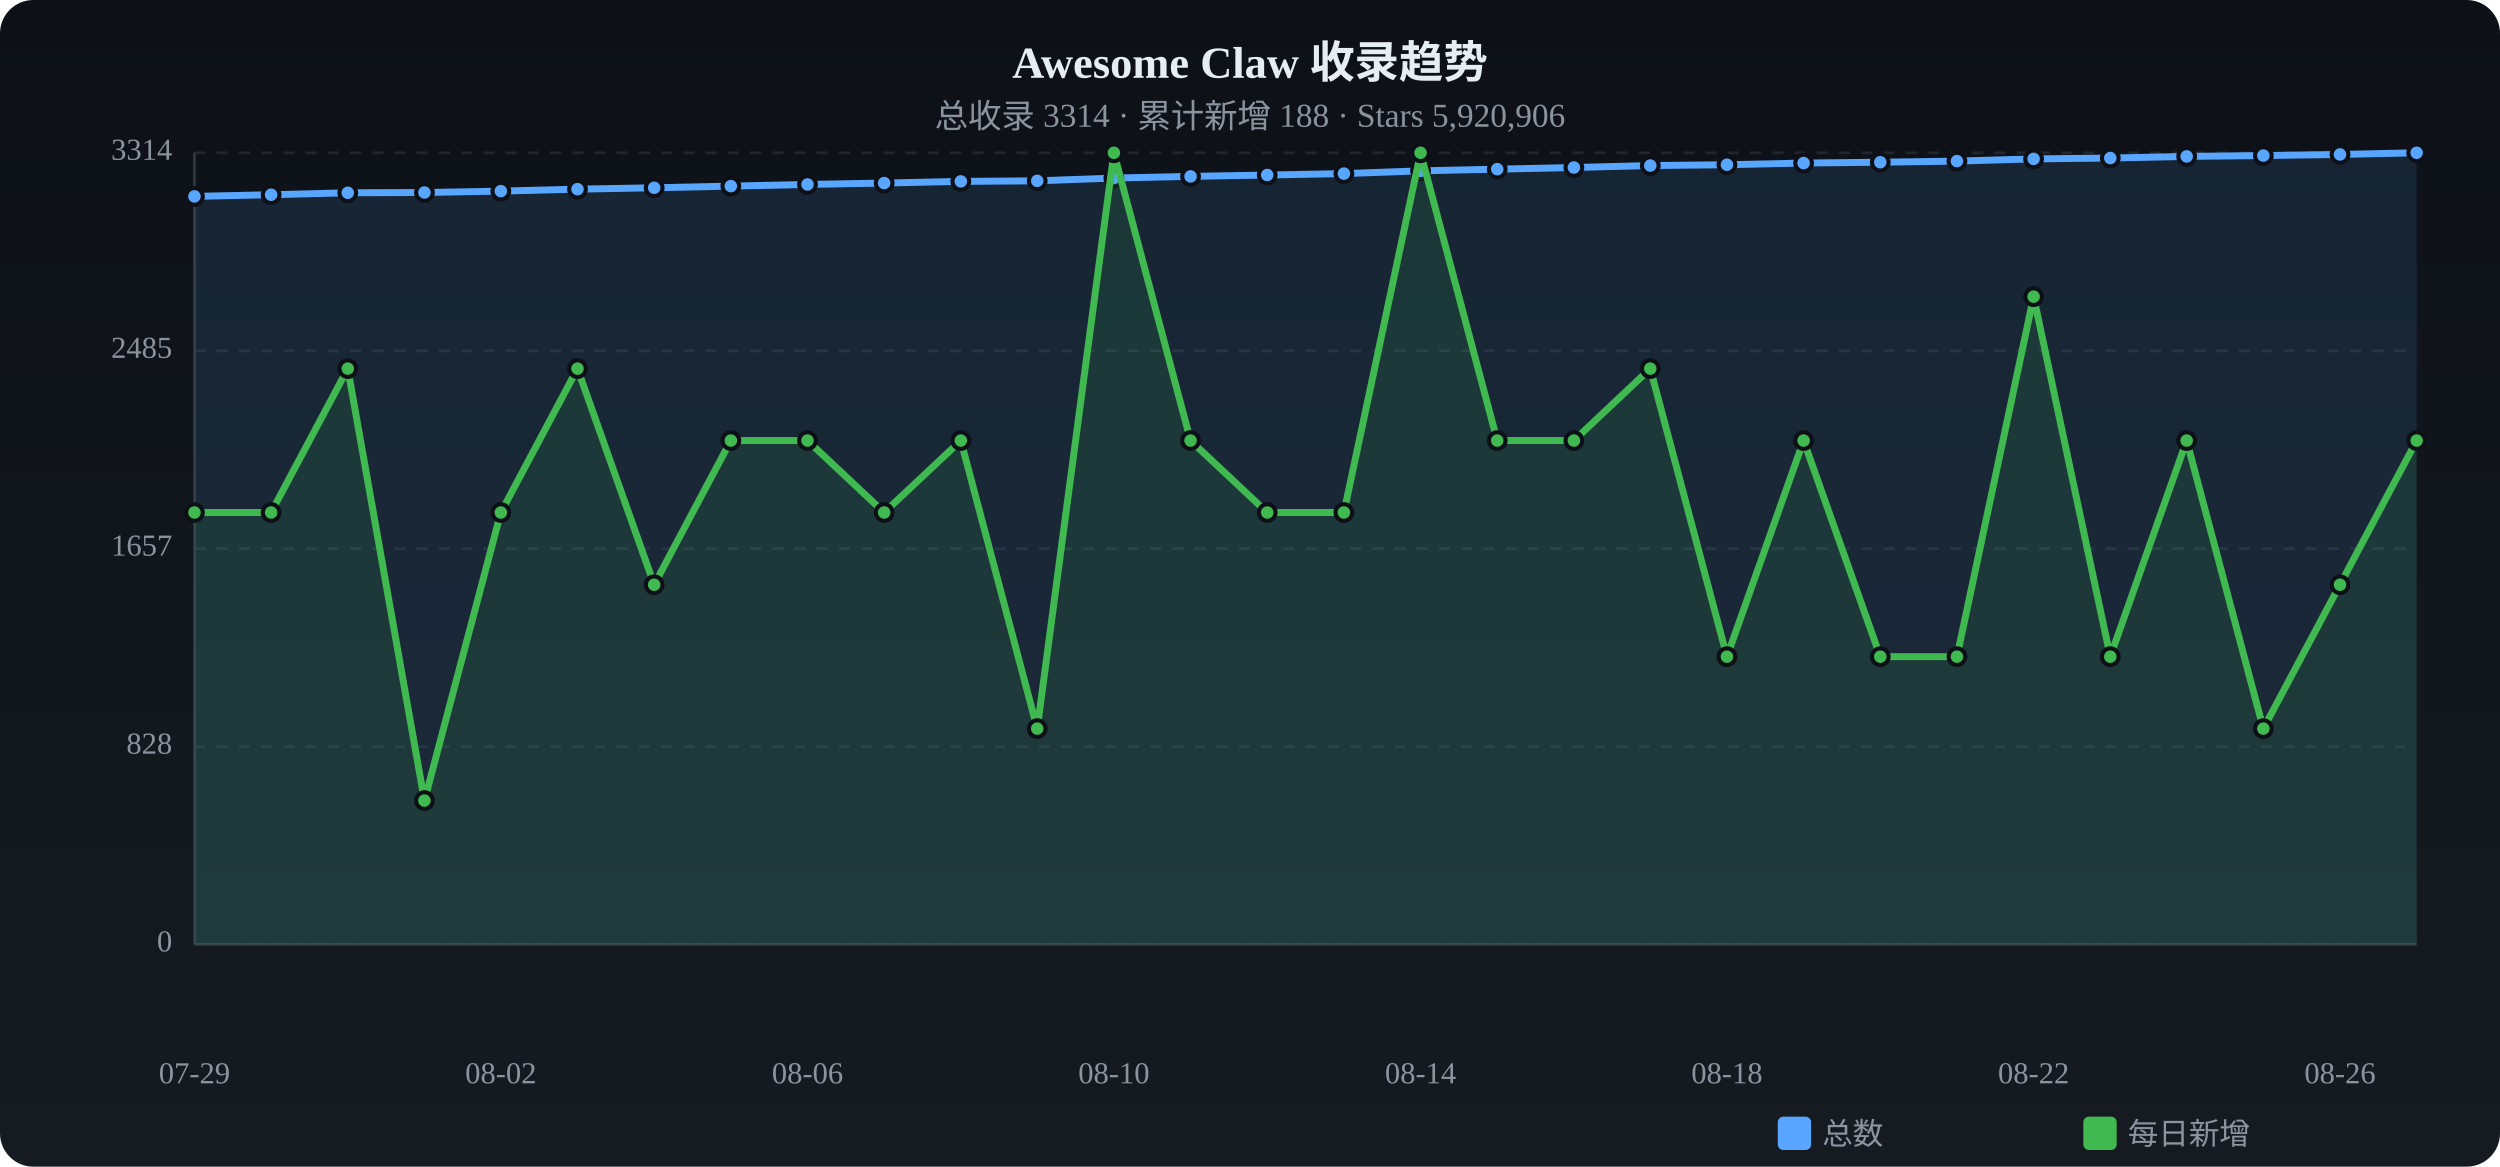
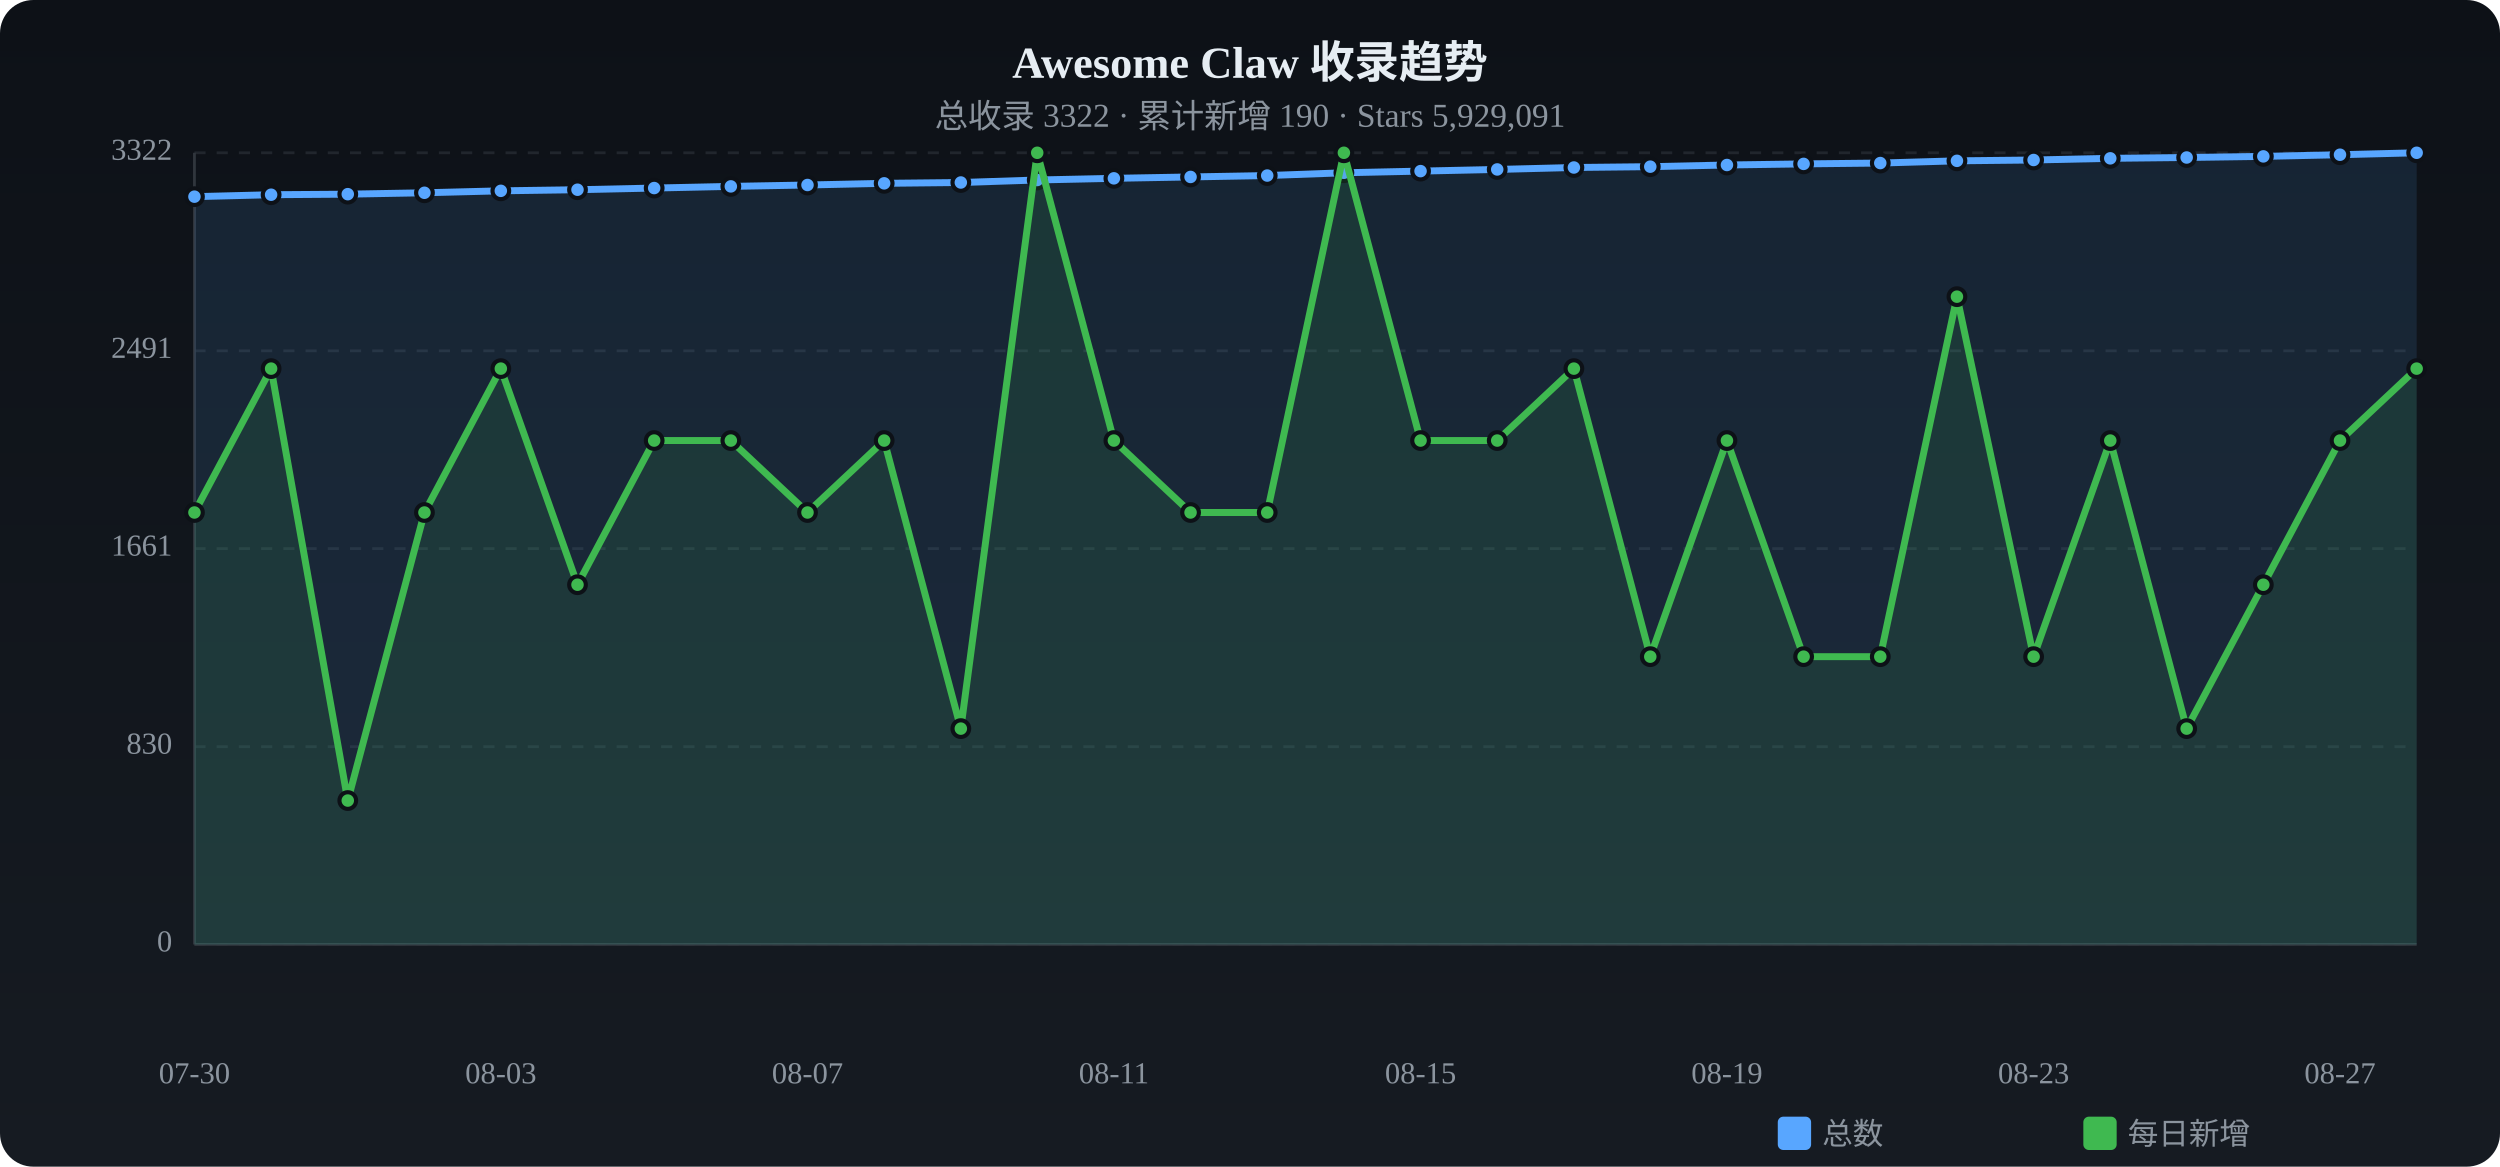
<svg xmlns="http://www.w3.org/2000/svg" viewBox="0 0 900 420" width="900" height="420">
  <defs>
    <linearGradient id="tbg" x1="0%" y1="0%" x2="0%" y2="100%">
      <stop offset="0%" stop-color="#0d1117" />
      <stop offset="100%" stop-color="#161b22" />
    </linearGradient>
  </defs>
  <rect width="900" height="420" rx="12" fill="url(#tbg)" />
  <text x="450.0" y="28" text-anchor="middle" fill="#e6edf3" font-size="16" font-weight="bold">Awesome Claw 收录趋势</text>
-   <text x="450.0" y="46" text-anchor="middle" fill="#8b949e" font-size="12">总收录 3314 · 累计新增 188 · Stars 5,920,906</text>
+   <text x="450.0" y="46" text-anchor="middle" fill="#8b949e" font-size="12">总收录 3322 · 累计新增 190 · Stars 5,929,091</text>
  <text x="62" y="340.0" text-anchor="end" fill="#8b949e" font-size="11" dominant-baseline="middle">0</text>
  <line x1="70" y1="340.0" x2="870" y2="340.0" stroke="#21262d" stroke-dasharray="4 4" />
-   <text x="62" y="268.8" text-anchor="end" fill="#8b949e" font-size="11" dominant-baseline="middle">828</text>
+   <text x="62" y="268.8" text-anchor="end" fill="#8b949e" font-size="11" dominant-baseline="middle">830</text>
  <line x1="70" y1="268.8" x2="870" y2="268.8" stroke="#21262d" stroke-dasharray="4 4" />
-   <text x="62" y="197.5" text-anchor="end" fill="#8b949e" font-size="11" dominant-baseline="middle">1657</text>
+   <text x="62" y="197.5" text-anchor="end" fill="#8b949e" font-size="11" dominant-baseline="middle">1661</text>
  <line x1="70" y1="197.5" x2="870" y2="197.5" stroke="#21262d" stroke-dasharray="4 4" />
-   <text x="62" y="126.3" text-anchor="end" fill="#8b949e" font-size="11" dominant-baseline="middle">2485</text>
+   <text x="62" y="126.3" text-anchor="end" fill="#8b949e" font-size="11" dominant-baseline="middle">2491</text>
  <line x1="70" y1="126.3" x2="870" y2="126.3" stroke="#21262d" stroke-dasharray="4 4" />
-   <text x="62" y="55.0" text-anchor="end" fill="#8b949e" font-size="11" dominant-baseline="middle">3314</text>
+   <text x="62" y="55.0" text-anchor="end" fill="#8b949e" font-size="11" dominant-baseline="middle">3322</text>
  <line x1="70" y1="55.0" x2="870" y2="55.0" stroke="#21262d" stroke-dasharray="4 4" />
  <line x1="70" y1="55" x2="70" y2="340" stroke="#30363d" />
  <line x1="70" y1="340" x2="870" y2="340" stroke="#30363d" />
-   <path d="M70.0,70.7 L97.6,70.1 L125.2,69.4 L152.8,69.3 L180.3,68.8 L207.9,68.1 L235.5,67.6 L263.1,67.0 L290.7,66.4 L318.3,65.9 L345.9,65.3 L373.4,65.1 L401.0,64.1 L428.6,63.5 L456.2,63.0 L483.8,62.5 L511.4,61.5 L539.0,60.9 L566.6,60.3 L594.1,59.6 L621.7,59.3 L649.3,58.7 L676.9,58.4 L704.5,58.0 L732.1,57.2 L759.7,56.9 L787.2,56.3 L814.8,56.0 L842.4,55.6 L870.0,55.0 L870.0,340 L70.0,340 Z" fill="#58a6ff" opacity="0.12" />
-   <polyline points="70.0,70.7 97.6,70.1 125.2,69.4 152.8,69.3 180.3,68.8 207.9,68.1 235.5,67.6 263.1,67.0 290.7,66.4 318.3,65.9 345.9,65.3 373.4,65.1 401.0,64.1 428.6,63.5 456.2,63.0 483.8,62.5 511.4,61.5 539.0,60.9 566.6,60.3 594.1,59.6 621.7,59.3 649.3,58.7 676.9,58.4 704.5,58.0 732.1,57.2 759.7,56.9 787.2,56.3 814.8,56.0 842.4,55.6 870.0,55.0" fill="none" stroke="#58a6ff" stroke-width="2.5" stroke-linecap="round" stroke-linejoin="round" />
-   <circle cx="70.0" cy="70.7" r="3" fill="#58a6ff" stroke="#0d1117" stroke-width="1.5" />
+   <path d="M70.0,70.8 L97.6,70.1 L125.2,69.9 L152.8,69.4 L180.3,68.7 L207.9,68.3 L235.5,67.7 L263.1,67.1 L290.7,66.6 L318.3,66.0 L345.9,65.7 L373.4,64.8 L401.0,64.2 L428.6,63.7 L456.2,63.2 L483.8,62.2 L511.4,61.6 L539.0,61.0 L566.6,60.3 L594.1,60.0 L621.7,59.4 L649.3,59.0 L676.9,58.7 L704.5,57.9 L732.1,57.6 L759.7,57.0 L787.2,56.7 L814.8,56.3 L842.4,55.7 L870.0,55.0 L870.0,340 L70.0,340 Z" fill="#58a6ff" opacity="0.12" />
+   <polyline points="70.0,70.8 97.6,70.1 125.2,69.9 152.8,69.4 180.3,68.7 207.9,68.3 235.5,67.7 263.1,67.1 290.7,66.6 318.3,66.0 345.9,65.7 373.4,64.8 401.0,64.2 428.6,63.7 456.2,63.2 483.8,62.2 511.4,61.6 539.0,61.0 566.6,60.3 594.1,60.0 621.7,59.4 649.3,59.0 676.9,58.7 704.5,57.9 732.1,57.6 759.7,57.0 787.2,56.7 814.8,56.3 842.4,55.7 870.0,55.0" fill="none" stroke="#58a6ff" stroke-width="2.5" stroke-linecap="round" stroke-linejoin="round" />
+   <circle cx="70.0" cy="70.8" r="3" fill="#58a6ff" stroke="#0d1117" stroke-width="1.5" />
  <circle cx="97.6" cy="70.1" r="3" fill="#58a6ff" stroke="#0d1117" stroke-width="1.5" />
-   <circle cx="125.2" cy="69.4" r="3" fill="#58a6ff" stroke="#0d1117" stroke-width="1.5" />
-   <circle cx="152.8" cy="69.3" r="3" fill="#58a6ff" stroke="#0d1117" stroke-width="1.5" />
-   <circle cx="180.3" cy="68.8" r="3" fill="#58a6ff" stroke="#0d1117" stroke-width="1.5" />
-   <circle cx="207.9" cy="68.1" r="3" fill="#58a6ff" stroke="#0d1117" stroke-width="1.5" />
-   <circle cx="235.5" cy="67.6" r="3" fill="#58a6ff" stroke="#0d1117" stroke-width="1.5" />
-   <circle cx="263.1" cy="67.0" r="3" fill="#58a6ff" stroke="#0d1117" stroke-width="1.5" />
-   <circle cx="290.7" cy="66.4" r="3" fill="#58a6ff" stroke="#0d1117" stroke-width="1.5" />
-   <circle cx="318.3" cy="65.9" r="3" fill="#58a6ff" stroke="#0d1117" stroke-width="1.5" />
-   <circle cx="345.9" cy="65.3" r="3" fill="#58a6ff" stroke="#0d1117" stroke-width="1.5" />
-   <circle cx="373.4" cy="65.1" r="3" fill="#58a6ff" stroke="#0d1117" stroke-width="1.5" />
-   <circle cx="401.0" cy="64.1" r="3" fill="#58a6ff" stroke="#0d1117" stroke-width="1.5" />
-   <circle cx="428.6" cy="63.5" r="3" fill="#58a6ff" stroke="#0d1117" stroke-width="1.5" />
-   <circle cx="456.2" cy="63.0" r="3" fill="#58a6ff" stroke="#0d1117" stroke-width="1.5" />
-   <circle cx="483.8" cy="62.5" r="3" fill="#58a6ff" stroke="#0d1117" stroke-width="1.5" />
-   <circle cx="511.4" cy="61.5" r="3" fill="#58a6ff" stroke="#0d1117" stroke-width="1.5" />
-   <circle cx="539.0" cy="60.9" r="3" fill="#58a6ff" stroke="#0d1117" stroke-width="1.5" />
+   <circle cx="125.2" cy="69.9" r="3" fill="#58a6ff" stroke="#0d1117" stroke-width="1.5" />
+   <circle cx="152.8" cy="69.4" r="3" fill="#58a6ff" stroke="#0d1117" stroke-width="1.5" />
+   <circle cx="180.3" cy="68.7" r="3" fill="#58a6ff" stroke="#0d1117" stroke-width="1.5" />
+   <circle cx="207.9" cy="68.3" r="3" fill="#58a6ff" stroke="#0d1117" stroke-width="1.5" />
+   <circle cx="235.5" cy="67.7" r="3" fill="#58a6ff" stroke="#0d1117" stroke-width="1.5" />
+   <circle cx="263.1" cy="67.1" r="3" fill="#58a6ff" stroke="#0d1117" stroke-width="1.5" />
+   <circle cx="290.7" cy="66.6" r="3" fill="#58a6ff" stroke="#0d1117" stroke-width="1.5" />
+   <circle cx="318.3" cy="66.0" r="3" fill="#58a6ff" stroke="#0d1117" stroke-width="1.5" />
+   <circle cx="345.9" cy="65.7" r="3" fill="#58a6ff" stroke="#0d1117" stroke-width="1.5" />
+   <circle cx="373.4" cy="64.8" r="3" fill="#58a6ff" stroke="#0d1117" stroke-width="1.5" />
+   <circle cx="401.0" cy="64.2" r="3" fill="#58a6ff" stroke="#0d1117" stroke-width="1.5" />
+   <circle cx="428.6" cy="63.7" r="3" fill="#58a6ff" stroke="#0d1117" stroke-width="1.5" />
+   <circle cx="456.2" cy="63.2" r="3" fill="#58a6ff" stroke="#0d1117" stroke-width="1.5" />
+   <circle cx="483.8" cy="62.2" r="3" fill="#58a6ff" stroke="#0d1117" stroke-width="1.5" />
+   <circle cx="511.4" cy="61.6" r="3" fill="#58a6ff" stroke="#0d1117" stroke-width="1.5" />
+   <circle cx="539.0" cy="61.0" r="3" fill="#58a6ff" stroke="#0d1117" stroke-width="1.5" />
  <circle cx="566.6" cy="60.3" r="3" fill="#58a6ff" stroke="#0d1117" stroke-width="1.5" />
-   <circle cx="594.1" cy="59.6" r="3" fill="#58a6ff" stroke="#0d1117" stroke-width="1.5" />
-   <circle cx="621.7" cy="59.3" r="3" fill="#58a6ff" stroke="#0d1117" stroke-width="1.5" />
-   <circle cx="649.3" cy="58.7" r="3" fill="#58a6ff" stroke="#0d1117" stroke-width="1.5" />
-   <circle cx="676.9" cy="58.4" r="3" fill="#58a6ff" stroke="#0d1117" stroke-width="1.5" />
-   <circle cx="704.5" cy="58.0" r="3" fill="#58a6ff" stroke="#0d1117" stroke-width="1.5" />
-   <circle cx="732.1" cy="57.2" r="3" fill="#58a6ff" stroke="#0d1117" stroke-width="1.5" />
-   <circle cx="759.7" cy="56.9" r="3" fill="#58a6ff" stroke="#0d1117" stroke-width="1.5" />
-   <circle cx="787.2" cy="56.3" r="3" fill="#58a6ff" stroke="#0d1117" stroke-width="1.5" />
-   <circle cx="814.8" cy="56.0" r="3" fill="#58a6ff" stroke="#0d1117" stroke-width="1.5" />
-   <circle cx="842.4" cy="55.6" r="3" fill="#58a6ff" stroke="#0d1117" stroke-width="1.5" />
+   <circle cx="594.1" cy="60.0" r="3" fill="#58a6ff" stroke="#0d1117" stroke-width="1.5" />
+   <circle cx="621.7" cy="59.4" r="3" fill="#58a6ff" stroke="#0d1117" stroke-width="1.5" />
+   <circle cx="649.3" cy="59.0" r="3" fill="#58a6ff" stroke="#0d1117" stroke-width="1.5" />
+   <circle cx="676.9" cy="58.7" r="3" fill="#58a6ff" stroke="#0d1117" stroke-width="1.5" />
+   <circle cx="704.5" cy="57.9" r="3" fill="#58a6ff" stroke="#0d1117" stroke-width="1.5" />
+   <circle cx="732.1" cy="57.6" r="3" fill="#58a6ff" stroke="#0d1117" stroke-width="1.5" />
+   <circle cx="759.7" cy="57.0" r="3" fill="#58a6ff" stroke="#0d1117" stroke-width="1.5" />
+   <circle cx="787.2" cy="56.7" r="3" fill="#58a6ff" stroke="#0d1117" stroke-width="1.5" />
+   <circle cx="814.8" cy="56.3" r="3" fill="#58a6ff" stroke="#0d1117" stroke-width="1.5" />
+   <circle cx="842.4" cy="55.7" r="3" fill="#58a6ff" stroke="#0d1117" stroke-width="1.5" />
  <circle cx="870.0" cy="55.0" r="3" fill="#58a6ff" stroke="#0d1117" stroke-width="1.5" />
-   <path d="M70.0,184.5 L97.6,184.5 L125.2,132.7 L152.8,288.2 L180.3,184.5 L207.9,132.7 L235.5,210.5 L263.1,158.6 L290.7,158.6 L318.3,184.5 L345.9,158.6 L373.4,262.3 L401.0,55.0 L428.6,158.6 L456.2,184.5 L483.8,184.5 L511.4,55.0 L539.0,158.6 L566.6,158.6 L594.1,132.7 L621.7,236.4 L649.3,158.6 L676.9,236.4 L704.5,236.4 L732.1,106.8 L759.7,236.4 L787.2,158.6 L814.8,262.3 L842.4,210.5 L870.0,158.6 L870.0,340 L70.0,340 Z" fill="#3fb950" opacity="0.12" />
-   <polyline points="70.0,184.5 97.6,184.5 125.2,132.7 152.8,288.2 180.3,184.5 207.9,132.7 235.5,210.5 263.1,158.6 290.7,158.6 318.3,184.5 345.9,158.6 373.4,262.3 401.0,55.0 428.6,158.6 456.2,184.5 483.8,184.5 511.4,55.0 539.0,158.6 566.6,158.6 594.1,132.7 621.7,236.4 649.3,158.6 676.9,236.4 704.5,236.4 732.1,106.8 759.7,236.4 787.2,158.6 814.8,262.3 842.4,210.5 870.0,158.6" fill="none" stroke="#3fb950" stroke-width="2.5" stroke-linecap="round" stroke-linejoin="round" />
+   <path d="M70.0,184.5 L97.6,132.7 L125.2,288.2 L152.8,184.5 L180.3,132.7 L207.9,210.5 L235.5,158.6 L263.1,158.6 L290.7,184.5 L318.3,158.6 L345.9,262.3 L373.4,55.0 L401.0,158.6 L428.6,184.5 L456.2,184.5 L483.8,55.0 L511.4,158.6 L539.0,158.6 L566.6,132.7 L594.1,236.4 L621.7,158.6 L649.3,236.4 L676.9,236.4 L704.5,106.8 L732.1,236.4 L759.7,158.6 L787.2,262.3 L814.8,210.5 L842.4,158.6 L870.0,132.7 L870.0,340 L70.0,340 Z" fill="#3fb950" opacity="0.12" />
+   <polyline points="70.0,184.5 97.6,132.7 125.2,288.2 152.8,184.5 180.3,132.7 207.9,210.5 235.5,158.6 263.1,158.6 290.7,184.5 318.3,158.6 345.9,262.3 373.4,55.0 401.0,158.6 428.6,184.5 456.2,184.5 483.8,55.0 511.4,158.6 539.0,158.6 566.6,132.7 594.1,236.4 621.7,158.6 649.3,236.4 676.9,236.4 704.5,106.8 732.1,236.4 759.7,158.6 787.2,262.3 814.8,210.5 842.4,158.6 870.0,132.7" fill="none" stroke="#3fb950" stroke-width="2.5" stroke-linecap="round" stroke-linejoin="round" />
  <circle cx="70.0" cy="184.5" r="3" fill="#3fb950" stroke="#0d1117" stroke-width="1.5" />
-   <circle cx="97.6" cy="184.5" r="3" fill="#3fb950" stroke="#0d1117" stroke-width="1.5" />
-   <circle cx="125.2" cy="132.7" r="3" fill="#3fb950" stroke="#0d1117" stroke-width="1.5" />
-   <circle cx="152.8" cy="288.2" r="3" fill="#3fb950" stroke="#0d1117" stroke-width="1.5" />
-   <circle cx="180.3" cy="184.5" r="3" fill="#3fb950" stroke="#0d1117" stroke-width="1.5" />
-   <circle cx="207.9" cy="132.7" r="3" fill="#3fb950" stroke="#0d1117" stroke-width="1.5" />
-   <circle cx="235.5" cy="210.5" r="3" fill="#3fb950" stroke="#0d1117" stroke-width="1.5" />
+   <circle cx="97.6" cy="132.7" r="3" fill="#3fb950" stroke="#0d1117" stroke-width="1.5" />
+   <circle cx="125.2" cy="288.2" r="3" fill="#3fb950" stroke="#0d1117" stroke-width="1.5" />
+   <circle cx="152.8" cy="184.5" r="3" fill="#3fb950" stroke="#0d1117" stroke-width="1.5" />
+   <circle cx="180.3" cy="132.7" r="3" fill="#3fb950" stroke="#0d1117" stroke-width="1.5" />
+   <circle cx="207.9" cy="210.5" r="3" fill="#3fb950" stroke="#0d1117" stroke-width="1.5" />
+   <circle cx="235.5" cy="158.6" r="3" fill="#3fb950" stroke="#0d1117" stroke-width="1.5" />
  <circle cx="263.1" cy="158.6" r="3" fill="#3fb950" stroke="#0d1117" stroke-width="1.5" />
-   <circle cx="290.7" cy="158.6" r="3" fill="#3fb950" stroke="#0d1117" stroke-width="1.5" />
-   <circle cx="318.3" cy="184.5" r="3" fill="#3fb950" stroke="#0d1117" stroke-width="1.5" />
-   <circle cx="345.9" cy="158.6" r="3" fill="#3fb950" stroke="#0d1117" stroke-width="1.5" />
-   <circle cx="373.4" cy="262.3" r="3" fill="#3fb950" stroke="#0d1117" stroke-width="1.5" />
-   <circle cx="401.0" cy="55.0" r="3" fill="#3fb950" stroke="#0d1117" stroke-width="1.5" />
-   <circle cx="428.6" cy="158.6" r="3" fill="#3fb950" stroke="#0d1117" stroke-width="1.5" />
+   <circle cx="290.7" cy="184.5" r="3" fill="#3fb950" stroke="#0d1117" stroke-width="1.5" />
+   <circle cx="318.3" cy="158.6" r="3" fill="#3fb950" stroke="#0d1117" stroke-width="1.5" />
+   <circle cx="345.9" cy="262.3" r="3" fill="#3fb950" stroke="#0d1117" stroke-width="1.5" />
+   <circle cx="373.4" cy="55.0" r="3" fill="#3fb950" stroke="#0d1117" stroke-width="1.5" />
+   <circle cx="401.0" cy="158.6" r="3" fill="#3fb950" stroke="#0d1117" stroke-width="1.5" />
+   <circle cx="428.6" cy="184.5" r="3" fill="#3fb950" stroke="#0d1117" stroke-width="1.5" />
  <circle cx="456.2" cy="184.5" r="3" fill="#3fb950" stroke="#0d1117" stroke-width="1.5" />
-   <circle cx="483.8" cy="184.5" r="3" fill="#3fb950" stroke="#0d1117" stroke-width="1.5" />
-   <circle cx="511.4" cy="55.0" r="3" fill="#3fb950" stroke="#0d1117" stroke-width="1.5" />
+   <circle cx="483.8" cy="55.0" r="3" fill="#3fb950" stroke="#0d1117" stroke-width="1.5" />
+   <circle cx="511.4" cy="158.6" r="3" fill="#3fb950" stroke="#0d1117" stroke-width="1.5" />
  <circle cx="539.0" cy="158.6" r="3" fill="#3fb950" stroke="#0d1117" stroke-width="1.5" />
-   <circle cx="566.6" cy="158.6" r="3" fill="#3fb950" stroke="#0d1117" stroke-width="1.5" />
-   <circle cx="594.1" cy="132.7" r="3" fill="#3fb950" stroke="#0d1117" stroke-width="1.5" />
-   <circle cx="621.7" cy="236.4" r="3" fill="#3fb950" stroke="#0d1117" stroke-width="1.5" />
-   <circle cx="649.3" cy="158.6" r="3" fill="#3fb950" stroke="#0d1117" stroke-width="1.5" />
+   <circle cx="566.6" cy="132.7" r="3" fill="#3fb950" stroke="#0d1117" stroke-width="1.5" />
+   <circle cx="594.1" cy="236.4" r="3" fill="#3fb950" stroke="#0d1117" stroke-width="1.5" />
+   <circle cx="621.7" cy="158.6" r="3" fill="#3fb950" stroke="#0d1117" stroke-width="1.5" />
+   <circle cx="649.3" cy="236.4" r="3" fill="#3fb950" stroke="#0d1117" stroke-width="1.5" />
  <circle cx="676.9" cy="236.4" r="3" fill="#3fb950" stroke="#0d1117" stroke-width="1.5" />
-   <circle cx="704.5" cy="236.4" r="3" fill="#3fb950" stroke="#0d1117" stroke-width="1.5" />
-   <circle cx="732.1" cy="106.8" r="3" fill="#3fb950" stroke="#0d1117" stroke-width="1.5" />
-   <circle cx="759.7" cy="236.4" r="3" fill="#3fb950" stroke="#0d1117" stroke-width="1.5" />
-   <circle cx="787.2" cy="158.6" r="3" fill="#3fb950" stroke="#0d1117" stroke-width="1.5" />
-   <circle cx="814.8" cy="262.3" r="3" fill="#3fb950" stroke="#0d1117" stroke-width="1.5" />
-   <circle cx="842.4" cy="210.5" r="3" fill="#3fb950" stroke="#0d1117" stroke-width="1.5" />
-   <circle cx="870.0" cy="158.6" r="3" fill="#3fb950" stroke="#0d1117" stroke-width="1.5" />
-   <text x="70.0" y="390" text-anchor="middle" fill="#8b949e" font-size="11">07-29</text>
-   <text x="180.3" y="390" text-anchor="middle" fill="#8b949e" font-size="11">08-02</text>
-   <text x="290.7" y="390" text-anchor="middle" fill="#8b949e" font-size="11">08-06</text>
-   <text x="401.0" y="390" text-anchor="middle" fill="#8b949e" font-size="11">08-10</text>
-   <text x="511.4" y="390" text-anchor="middle" fill="#8b949e" font-size="11">08-14</text>
-   <text x="621.7" y="390" text-anchor="middle" fill="#8b949e" font-size="11">08-18</text>
-   <text x="732.1" y="390" text-anchor="middle" fill="#8b949e" font-size="11">08-22</text>
-   <text x="842.4" y="390" text-anchor="middle" fill="#8b949e" font-size="11">08-26</text>
+   <circle cx="704.5" cy="106.8" r="3" fill="#3fb950" stroke="#0d1117" stroke-width="1.5" />
+   <circle cx="732.1" cy="236.4" r="3" fill="#3fb950" stroke="#0d1117" stroke-width="1.5" />
+   <circle cx="759.7" cy="158.6" r="3" fill="#3fb950" stroke="#0d1117" stroke-width="1.5" />
+   <circle cx="787.2" cy="262.3" r="3" fill="#3fb950" stroke="#0d1117" stroke-width="1.5" />
+   <circle cx="814.8" cy="210.5" r="3" fill="#3fb950" stroke="#0d1117" stroke-width="1.5" />
+   <circle cx="842.4" cy="158.6" r="3" fill="#3fb950" stroke="#0d1117" stroke-width="1.5" />
+   <circle cx="870.0" cy="132.7" r="3" fill="#3fb950" stroke="#0d1117" stroke-width="1.5" />
+   <text x="70.0" y="390" text-anchor="middle" fill="#8b949e" font-size="11">07-30</text>
+   <text x="180.3" y="390" text-anchor="middle" fill="#8b949e" font-size="11">08-03</text>
+   <text x="290.7" y="390" text-anchor="middle" fill="#8b949e" font-size="11">08-07</text>
+   <text x="401.0" y="390" text-anchor="middle" fill="#8b949e" font-size="11">08-11</text>
+   <text x="511.4" y="390" text-anchor="middle" fill="#8b949e" font-size="11">08-15</text>
+   <text x="621.7" y="390" text-anchor="middle" fill="#8b949e" font-size="11">08-19</text>
+   <text x="732.1" y="390" text-anchor="middle" fill="#8b949e" font-size="11">08-23</text>
+   <text x="842.4" y="390" text-anchor="middle" fill="#8b949e" font-size="11">08-27</text>
  <rect x="640" y="402" width="12" height="12" rx="2" fill="#58a6ff" />
  <text x="656" y="412" fill="#8b949e" font-size="11">总数</text>
  <rect x="750" y="402" width="12" height="12" rx="2" fill="#3fb950" />
  <text x="766" y="412" fill="#8b949e" font-size="11">每日新增</text>
</svg>
